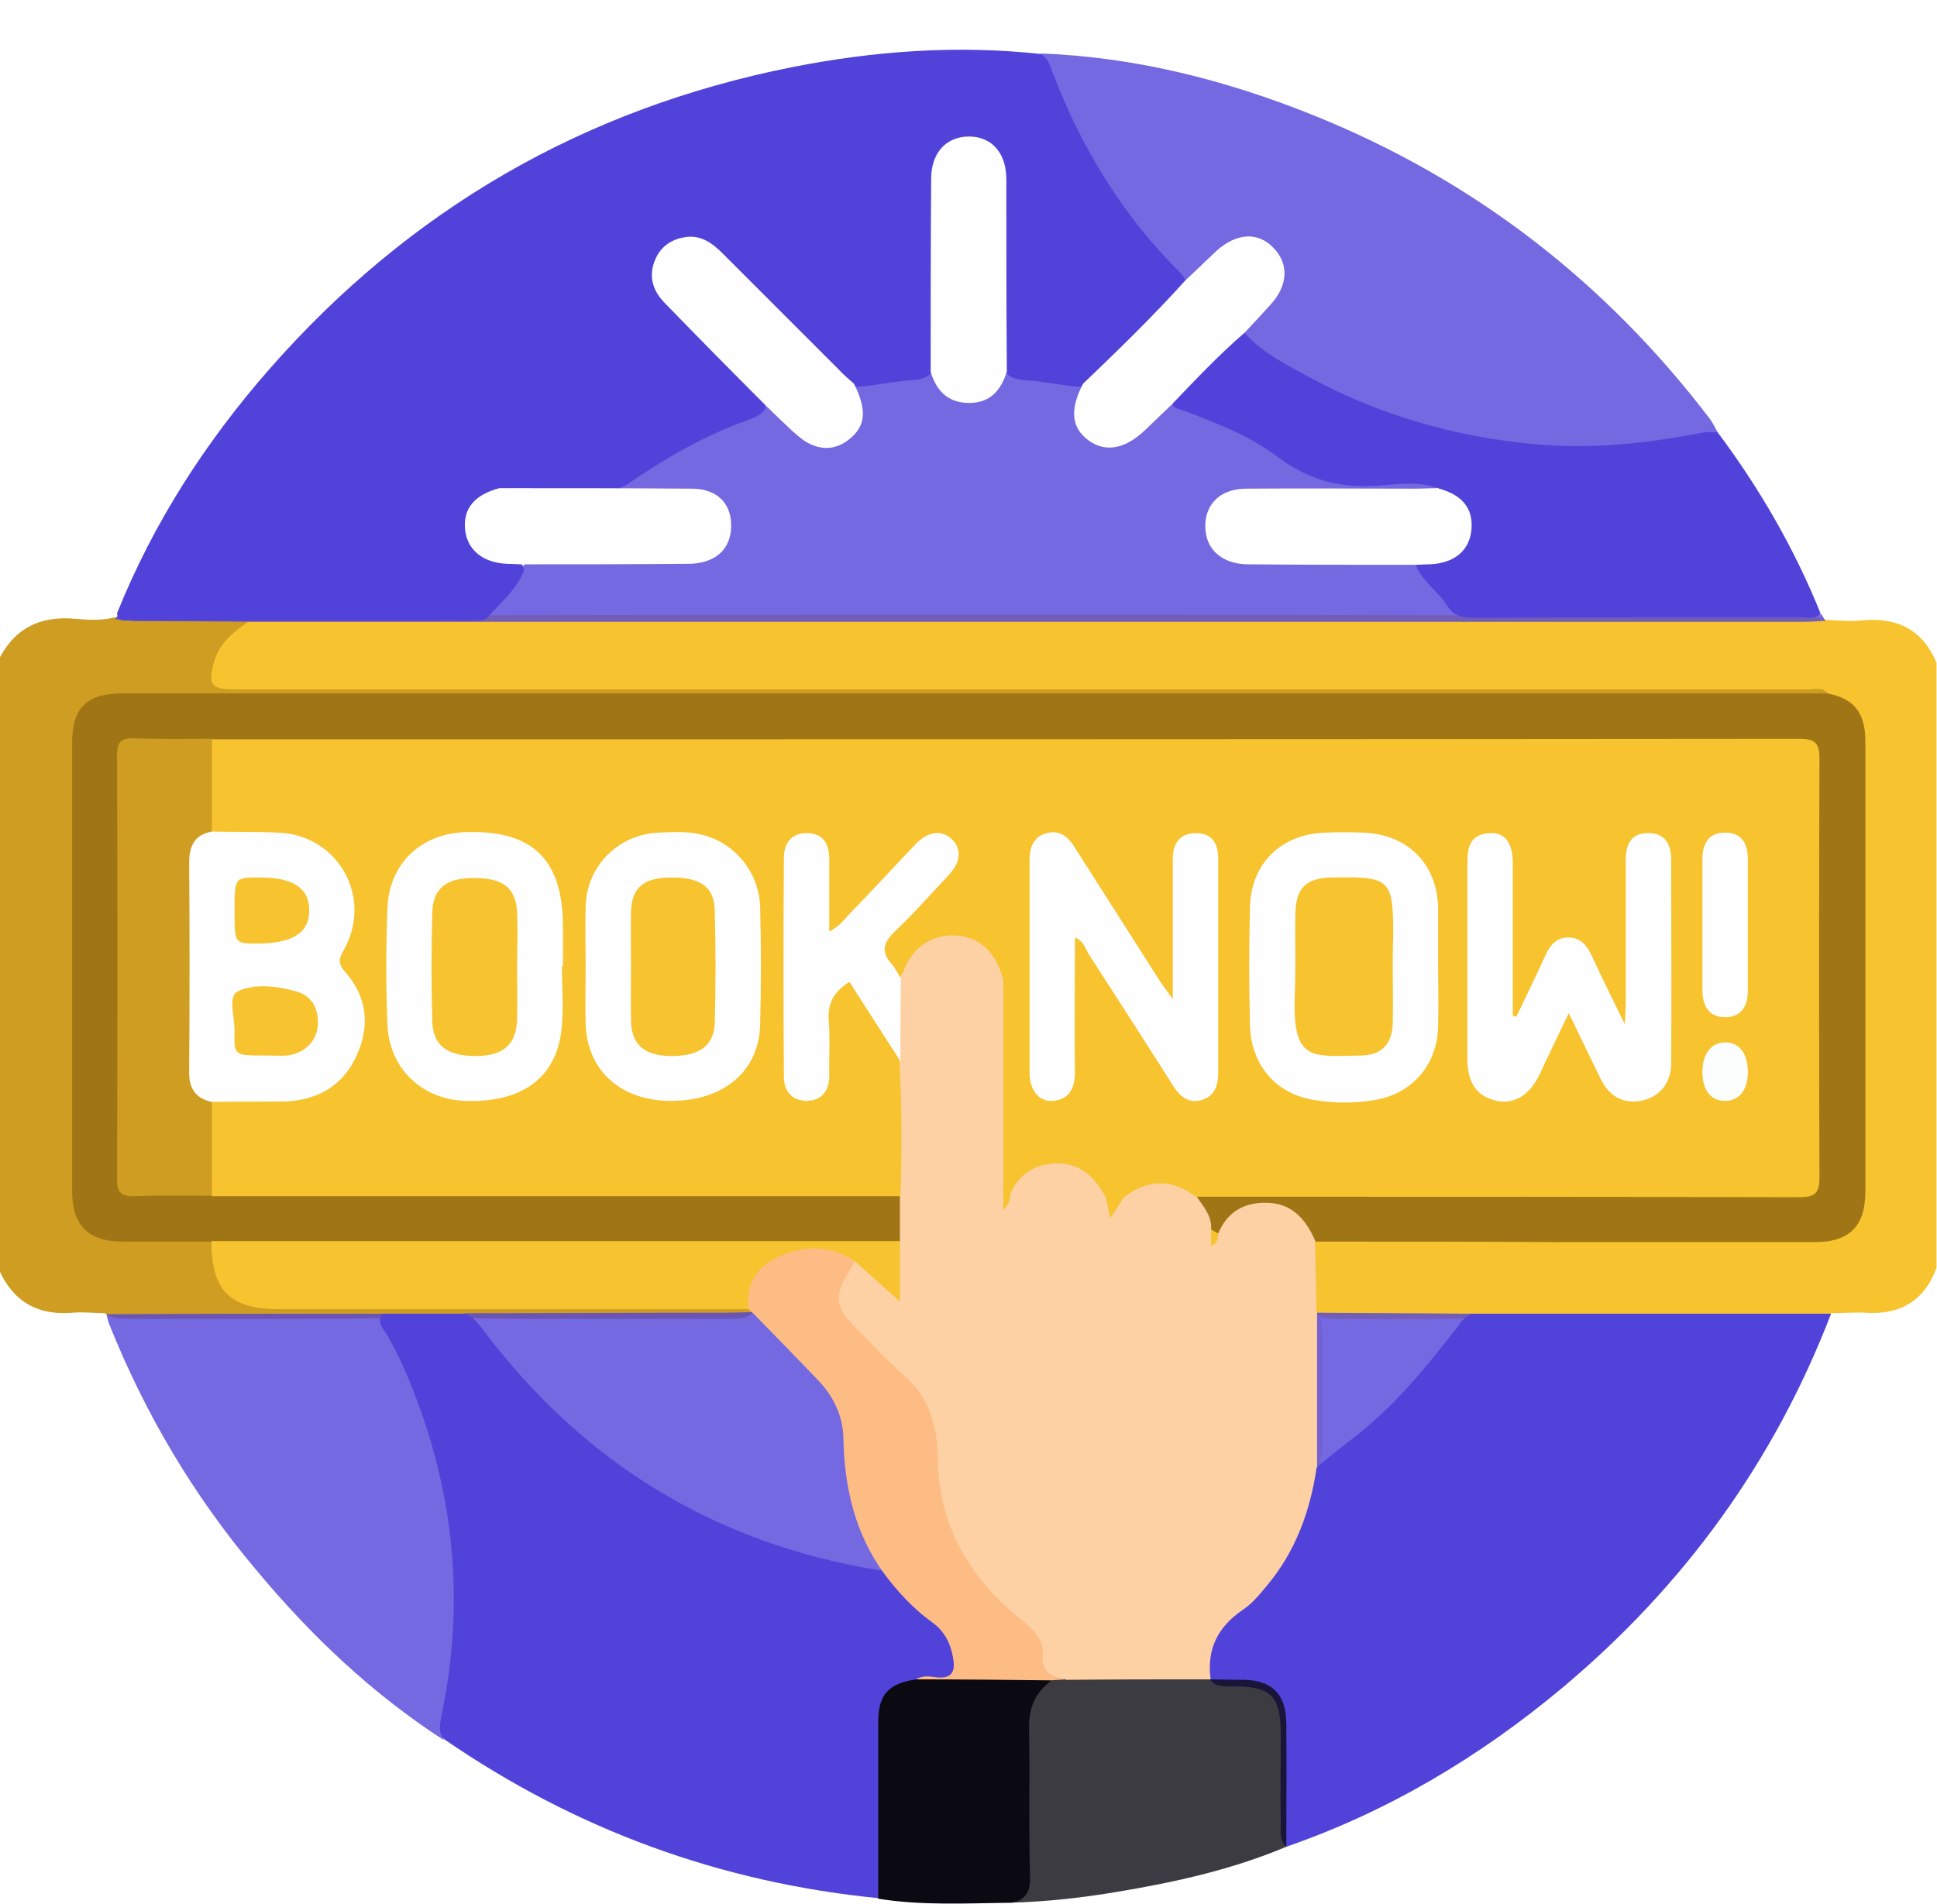
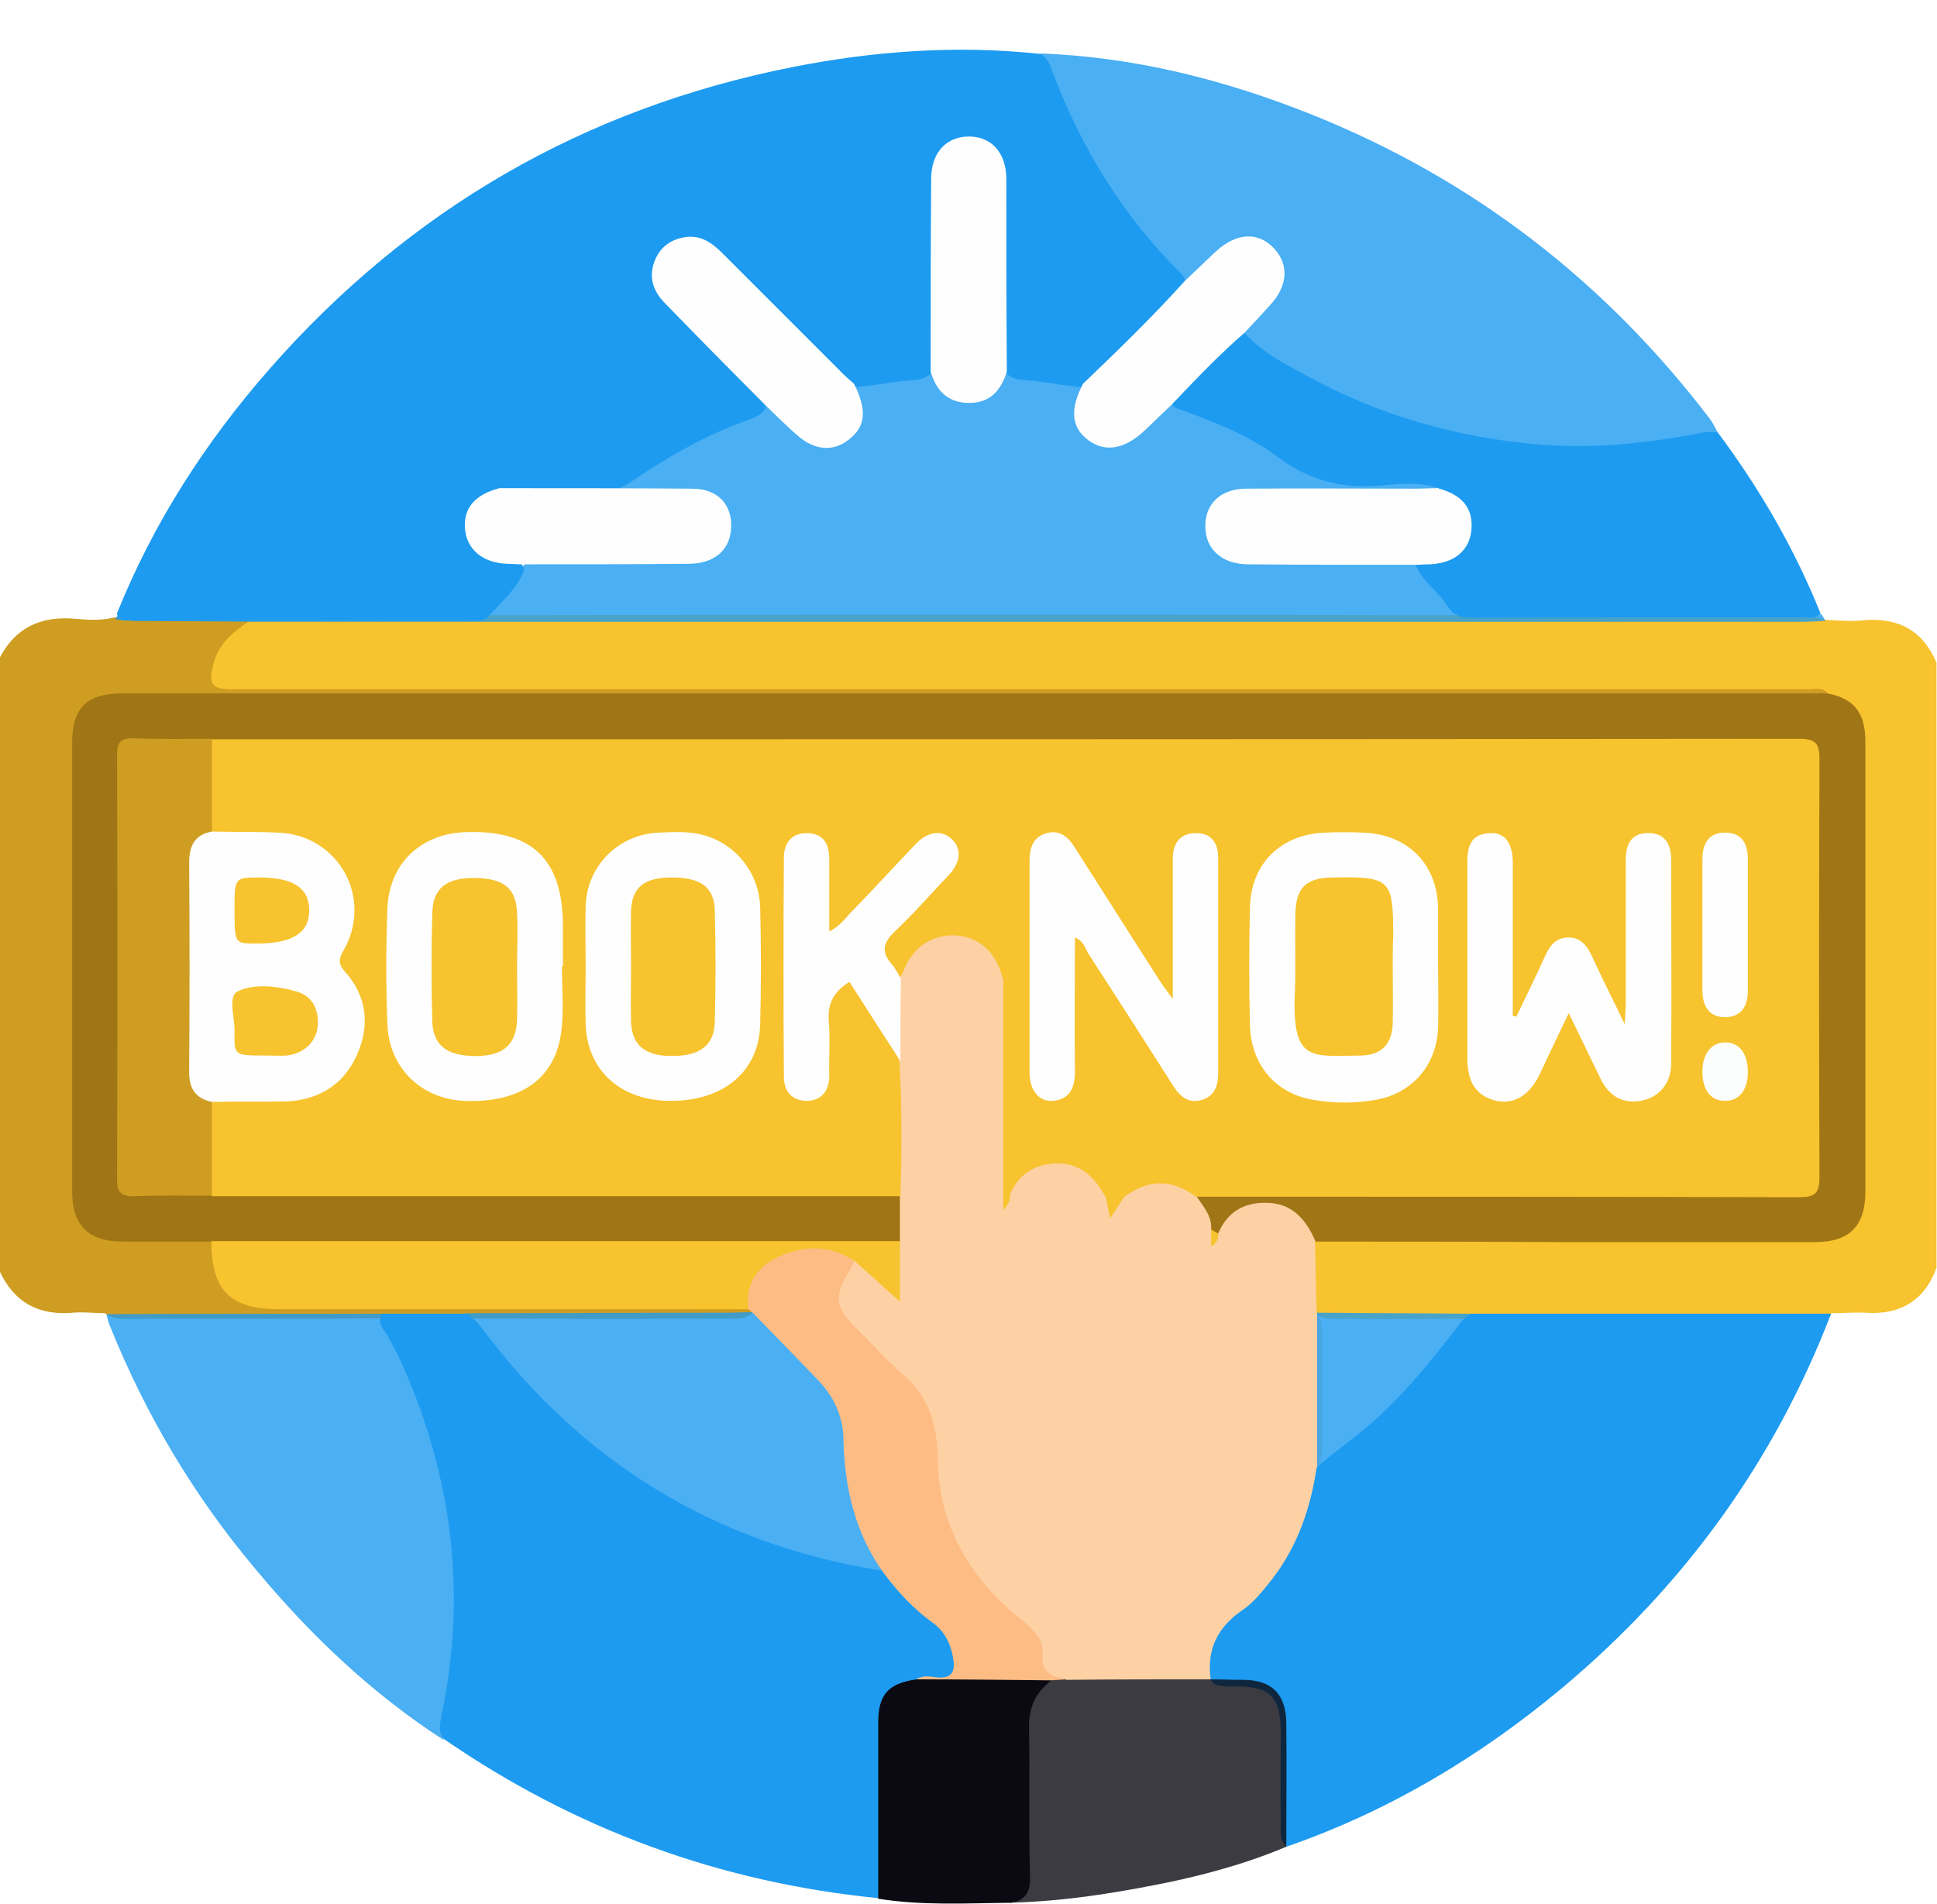
<svg xmlns="http://www.w3.org/2000/svg" version="1.1" id="Layer_1" x="0px" y="0px" width="384px" height="377.5px" viewBox="0 0 384 377.5" style="enable-background:new 0 0 384 377.5;" xml:space="preserve">
  <style type="text/css">
	.st0{fill:#F7C32E;}
	.st1{fill:#CE9D21;}
- 	.st2{fill:#5143D9;}
- 	.st3{opacity:0.8;fill:#5143D9;}
+ 	.st2{fill:#1d9bf0;}
+ 	.st3{opacity:0.8;fill:#1d9bf0;}
	.st4{opacity:0.8;fill:#0B0A12;}
	.st5{fill:#0B0A12;}
	.st6{fill:#FDD1A3;}
	.st7{fill:#A07515;}
	.st8{fill:#FEBC85;}
	.st9{fill:#FEFEFE;}
	.st10{fill:#FCFEFD;}
</style>
  <g>
    <path class="st0" d="M361.6,122.9c2.6,0.1,5.3,0.4,7.8,0.1c6.9-0.6,11.8,2,14.5,8.4c0,40,0,80,0,120c-2.4,6.6-7.3,9.4-14.2,8.9   c-2.2-0.1-4.5,0.1-6.7,0.1c-1.4,1.1-3,1.1-4.6,1.1c-22.2,0-44.4,0.1-66.6,0c-8.5,0-17,0.1-25.5,0c-1.9,0-3.8,0.2-5.4-0.9   c-1.8-4.8-1.6-9.7-0.2-14.6c2-1.6,4.3-1.1,6.5-1.1c29.5,0,58.9,0,88.4,0c11.2,0,12.9-1.8,12.9-13.1c0-27.7,0-55.5,0-83.2   c0-6.4-1.3-8.2-6.6-10.4c-2.2-0.9-4.4-0.6-6.7-0.6c-101.5,0-203,0-304.5,0c-1.6,0-3.3,0-4.9,0c-4.4-0.1-5.8-1.9-4.7-6.2   c1.1-4.4,4-7.4,8.2-9c1.5-0.4,3-0.3,4.5-0.3c76.7-0.2,153.4-0.3,230.1-0.1c23.9,0,47.7,0,71.6,0.1   C357.7,122.1,359.7,122,361.6,122.9z" />
    <path class="st1" d="M49.5,123.1c-3.1,2.1-6,4.3-7.1,8.2c-1.2,4.4-0.6,5.4,3.9,5.4c93.7,0,187.3,0,281,0c10.4,0,20.7,0,31.1,0   c1.3,0,2.8-0.5,3.9,0.7c-1.5,1.5-3.5,1.2-5.3,1.2c-9.1,0.1-18.2,0-27.4,0c-100.5,0-201,0-301.5,0c-11.2,0-12.7,1.4-12.7,12.8   c0,26.9,0,53.7,0,80.6c0,1.4,0,2.8,0,4.1c0.3,5.8,2.8,8.4,8.6,8.7c4.2,0.2,8.5,0,12.7,0.1c1.7,0,3.5-0.1,5.1,0.9   c1,0.9,1.1,2.2,1.3,3.4c1.4,6.9,4.3,9.2,11.4,9.2c29.2,0,58.3,0,87.5,0c2.1,0,4.2-0.3,6.3,0.5c0.6,0.4,1.4,0.8,0.6,1.7   c-1.6,1.1-3.3,0.9-5.1,0.9c-17.2,0-34.4,0.1-51.5-0.1c-5.6,0.1-11.2,0.1-16.8,0c-16.9,0.2-33.9,0.1-50.8,0.1   c-1.4,0-2.7-0.2-3.9-1.1c-2.1,0-4.2-0.3-6.3-0.1c-6.8,0.6-11.7-2-14.6-8.3c0-40.5,0-81,0-121.5c3.2-6.1,8.2-8.4,15-7.8   c2.4,0.2,5,0.4,7.4-0.2c8.3-1,16.7-0.4,25.1-0.4C48.3,122.2,49,122.5,49.5,123.1z" />
    <path class="st2" d="M291.7,260.5c23.8,0,47.6,0,71.3,0c-11.3,29.4-29.2,54-53.3,74.2c-16.4,13.7-34.5,24.5-54.7,31.5   c-1.4-1.4-1.1-3.2-1.1-4.9c-0.1-6,0-11.9,0-17.9c-0.1-7-2-8.9-8.8-9c-1.5,0-3,0.1-4.4-0.5c-2.7-2.5-1.6-5.5-0.8-8.2   c0.8-2.6,2.7-4.4,4.8-6.1c8-6.5,13-14.9,14.7-25.1c0.2-1.1,0.4-2.2,1.1-3.1c3.1-2.7,6.4-5.1,9.6-7.7c7.2-5.9,13-13.1,18.7-20.4   C289.6,262.1,290.4,261.1,291.7,260.5z" />
    <path class="st2" d="M75.8,260.5c5.5,0,11,0,16.5,0c1.3,0.6,2.2,1.6,3.1,2.7c19.9,26.7,46.2,42.9,79.1,48.2c0.5,0.1,1,0.2,1.4,0.5   c3.6,3.5,7,7.1,10.9,10.2c1.6,1.3,2.4,3.2,2.9,5.2c1.1,4.4,0,6-4.6,6.1c-1.4,0.1-2.7,0.2-4,0.7c-4.8,1.8-5.8,3.2-5.8,8.3   c-0.1,9.6,0,19.2,0,28.7c0,1.8,0.4,3.8-1.1,5.3c-31.4-3.1-60.1-13.6-86.1-31.5c-1.3-1.4-0.9-3-0.6-4.6c5.1-24.2,2.2-47.5-7.9-70.1   c-0.9-1.9-1.9-3.8-2.9-5.6C75.8,263.4,74.7,262.1,75.8,260.5z" />
    <path class="st3" d="M75.8,260.5c3.4,7.2,7,14.3,9.5,21.9c4.4,13.7,6.2,27.7,5.4,42c-0.4,6.9-1.9,13.7-2.8,20.6   c-14.2-9.2-26.4-20.8-37.2-33.8c-12.3-14.6-21.9-30.8-29-48.5c-0.3-0.7-0.4-1.4-0.6-2.1C39.2,260.5,57.5,260.5,75.8,260.5z" />
    <path class="st4" d="M240,333c2.2,0,4.5,0.1,6.7,0.1c5.4,0.1,8.2,2.8,8.3,8.4c0.1,8.2,0,16.5,0,24.7c-10.7,4.5-21.9,7-33.3,8.9   c-7.1,1.2-14.2,2-21.5,2.2c2.6-2.6,2.7-5.8,2.7-9.2c-0.1-8.6-0.1-17.2,0-25.8c0-4.2,1.3-7.9,5.4-9.8c1.1-0.4,2.3-0.4,3.5-0.5   c7.7-0.1,15.4,0,23.1,0C236.7,332,238.5,331.9,240,333z" />
    <path class="st5" d="M208.5,333.2c-3.3,2.4-4.6,5.5-4.5,9.6c0.2,9.7-0.1,19.5,0.2,29.2c0.1,3.1-0.8,4.8-3.8,5.3   c-8.8,0.1-17.6,0.6-26.3-0.8c0-11.6,0-23.2,0-34.9c0-5.6,2-7.8,7.6-8.6c7.2-0.2,14.3-1.5,21.5-1C205,332.1,206.9,331.8,208.5,333.2   z" />
    <path class="st2" d="M23.2,121.6c7.2-17.9,17.5-33.9,30.2-48.4c27.8-31.7,62.4-51.7,103.7-59.9c16.2-3.2,32.6-4.4,49.2-2.6   c1.4,0.8,1.9,2.3,2.4,3.7c5.7,15,13.9,28.4,25.3,39.7c0.4,0.4,0.8,1,1,1.5c0.2,1.4-0.8,2.3-1.7,3.2c-5.2,5.3-10.5,10.6-15.8,15.8   c-1.1,1.1-2.2,2.1-3.8,2.1c-3.5-0.3-6.8-1.1-10.3-1.3c-1.6-0.1-3.2-0.4-4.3-1.8c-0.9-1.8-0.7-3.7-0.7-5.5c0-9.8,0-19.7,0-29.5   c0-1.7,0.1-3.5-0.4-5.2c-0.9-3.1-3-4.8-5.9-4.8c-2.9,0-5,1.6-6,4.7c-0.5,1.7-0.5,3.5-0.5,5.2c0,10,0,19.9,0,29.9   c0,1.7,0.2,3.5-0.6,5.1c-1,1.5-2.7,1.8-4.3,1.9c-3.5,0.2-6.9,1-10.3,1.3c-2.1,0-3.3-1.5-4.7-2.8c-7.1-7-14.1-14.1-21.1-21.1   c-1.5-1.5-3-2.9-5-3.9c-2.7-1.4-5.2-0.9-7.3,1c-2.1,1.9-2.7,4.4-1.6,7.2c0.6,1.7,1.8,3,3.1,4.2c5.2,5.2,10.4,10.4,15.6,15.6   c1.2,1.2,2.9,2.2,2.2,4.4c-1,1.2-2.5,1.7-3.9,2.2c-8.3,3-15.8,7.4-23,12.3c-1.9,1.3-3.9,1.5-6,1.6c-6.5,0.2-13-0.5-19.4,0.4   c-4.5,1.5-6.2,3.5-6,6.9c0.2,3.5,2.5,5.6,7.1,6.4c1.4,0.3,3.2-0.2,3.5,2c-1.4,3.7-4.5,6.2-7,9.1c-0.9,1-2.3,0.9-3.5,0.9   c-22.4,0-44.9,0-67.3,0C25.1,122.8,23.4,123.7,23.2,121.6z" />
    <path class="st3" d="M169.3,76.1c4.9-1.6,10.2-1.4,15.2-2.4c0.5,0.2,0.8,0.6,1.1,1c4.5,5.8,8.3,5.7,12.8-0.1   c0.3-0.4,0.7-0.7,1.2-0.8c5,1,10.2,0.8,15.2,2.4c0.6,1.3-0.2,2.4-0.5,3.6c-0.6,2.7-0.1,5,2.1,6.7c2.2,1.7,4.6,1.6,7,0.5   c2.1-0.9,3.6-2.7,5.2-4.2c1.2-1.2,2.3-2.7,4.3-2.6c9.5,2.6,17.9,7.6,26.1,12.9c2.3,1.5,4.6,2.3,7.4,2.2c5.1-0.1,10.3-0.2,15.4,0.1   c1.2,0.1,3.5-0.7,2.9,2.1c-1.8,0.9-3.7,0.7-5.5,0.7c-10.5,0-21-0.1-31.4,0.1c-5.2,0.1-7.9,3-7.1,7.4c0.5,3,2.9,4.9,6.9,5.2   c4,0.3,8,0.1,12,0.1c5.4,0,10.7,0,16.1,0c1.7,0,3.5-0.1,5.1,0.8c1.8,1.7,3.7,3.4,5.1,5.5c2.2,3.2,5,4.3,8.9,4.3   c20.6-0.1,41.2-0.1,61.8-0.1c1.5,0,3-0.1,4.5,0.3c0.3,0.4,0.5,0.9,0.8,1.3c-1.5,0.1-3,0.2-4.5,0.2c-100.3,0-200.6,0-300.9,0   c-2.2,0-4.5,0-6.7,0c-7.5-0.1-15.1-0.1-22.6-0.2c-1.5,0-2.9-0.2-4.4-0.3c0.2-0.3,0.5-0.7,0.7-1c1.1,1.3,2.5,0.8,3.8,0.8   c21.7,0,43.5,0,65.2,0.1c2.2,0,3.8-0.5,5-2.4c1.8-2.9,5-4.8,6.3-8.2c1.5-1.5,3.5-1.1,5.3-1.1c8.5-0.1,17,0,25.4,0   c1.7,0,3.5,0,5.2-0.7c2.9-1.1,4.3-3.3,4.1-6.4c-0.2-3-2.1-4.7-4.9-5.4c-1.5-0.4-3-0.3-4.5-0.3c-10,0-20,0-29.9,0   c-1.8,0-3.8,0.4-5.2-1.3c4.5-1.4,9.1-0.6,13.7-0.5c5.7,0.1,10.8-0.4,15.6-4.1c6.6-4.9,14.2-8.2,21.9-11c0.5-0.2,1-0.7,1.5-1   c2.1,0.1,3.1,1.9,4.4,3.1c1.1,1,2.1,2.1,3.4,2.9c2.6,1.6,5.3,2.2,8,0.3c2.7-1.9,3.1-4.6,2.1-7.6C169.2,78,168.7,77.1,169.3,76.1z" />
    <path class="st3" d="M235,55.7c-7.6-5.8-12.6-13.6-17.6-21.5c-4.7-7.4-8-15.5-11.1-23.6c18.8,0.7,36.8,5.3,54.2,12.3   c31.7,12.8,57.8,33,78.5,60.2c0.6,0.8,1,1.7,1.5,2.6c-4.5,2.4-9.6,2.6-14.5,3.1c-23.1,2.7-45-1.8-65.6-12.5c-5-2.6-10-5.1-13.9-9.3   c-0.6-2.1,1-3.1,2.1-4.4c1.6-1.7,3.5-3.2,4.4-5.4c1.2-2.9,0.7-5.5-1.5-7.5c-2.2-2-4.8-2.4-7.5-0.8c-2,1.1-3.5,2.7-5.1,4.3   C237.7,54.3,236.9,55.8,235,55.7z" />
    <path class="st2" d="M246.7,66c3.5,3.9,8.1,6.2,12.5,8.6c14.1,7.7,29.3,12.1,45.4,13.5c11.2,1,22-0.2,32.9-2.3c1-0.2,2-0.1,3-0.1   c8.3,11.1,15.2,23,20.4,35.9c-1,1.3-2.5,0.8-3.8,0.8c-21.7,0-43.5,0-65.2,0.1c-2.2,0-3.8-0.5-5-2.4c-1.8-2.9-5-4.8-6.3-8.2   c1-1.2,2.5-0.9,3.8-1.1c3.2-0.5,5.6-2,6.3-5.4c0.6-3.4-0.9-5.7-3.9-7.2c-0.7-0.3-1.4-0.6-1.7-1.4c-3.9-1.4-7.9-0.8-11.8-0.5   c-7.5,0.6-13.9-1.1-20-5.7c-5.6-4.2-12.1-6.7-18.7-9.2c-0.8-0.3-1.7-0.3-2.2-1.2c-0.1-1.3,0.8-2,1.6-2.8c3.3-3.3,6.6-6.7,10-10   C244.7,66.7,245.4,65.8,246.7,66z" />
    <path class="st6" d="M240,333c-9.5,0-19,0-28.6,0.1c-0.8-0.4-1.7-0.3-2.6-0.2c-2,0.2-2.8-0.9-2.8-2.6c0-4-2.2-6.6-5.1-9   c-10.1-8.5-16-19.2-16-32.7c0-5.7-1.8-11-6.4-15c-3.3-2.9-6.2-6.1-9.3-9.2c-5-5.1-4.9-9.2,0.2-14.5c4,0.8,5.5,4.7,8.2,6.7   c-0.6-3.4-0.1-7.2-0.3-10.9c-0.1-2.9-0.1-5.8,0-8.7c-0.2-8.8-0.1-17.6-0.1-26.5c0.3-5.3-0.4-10.6,0.3-15.9c0.6-2.4,1.5-4.7,3.4-6.5   c3.2-3.1,6.9-4.5,11.2-3c4.2,1.5,7.3,4.2,7.6,9.1c0.1,13.9-0.2,27.8,0.2,41.6c5.7-8.4,14.5-8.1,19.7,0.7c0.6,1.2,1.1,2.5,0.8,3   c0.1-0.8,1-1.9,2.2-3c6.3-4,9.5-4,14.8,0.1c1.9,1.9,3.7,3.9,3.3,6.9c-0.1,0.9,0.1,1.9-0.3,2.8c0.3-0.7,0.3-1.6,0.4-2.4   c2.2-4.8,6.1-6.7,11.2-6.2c4.2,0.4,7.2,2.6,8.6,6.6c0.2,0.6,0.3,1.2,0.1,1.8c0.1,4.7,0.2,9.4,0.3,14.1c1,1.3,1.1,2.7,1.1,4.3   c0,7.5,0,14.9,0,22.4c0,1.5-0.1,3-1.1,4.2c-1.3,8.7-4.2,16.6-9.9,23.4c-1.4,1.7-2.9,3.5-4.7,4.7C241.4,322.6,239.2,327,240,333z" />
    <path class="st7" d="M260.8,246.2c-1.9-4.5-4.8-7.8-10.1-7.7c-4.3,0-7.5,2-9.2,6.1c-0.9,0.5-1.1-0.3-1.4-0.8   c0.2-2.7-1.6-4.6-2.9-6.6c1.8-1.6,4-1.2,6.1-1.2c36.4,0,72.7,0,109.1,0c7.1,0,7.1,0,7.1-7.2c0-24.9,0-49.7,0-74.6   c0-6.4,0-6.5-6.5-6.5c-102,0-204,0-306,0c-1.6,0-3.2,0.1-4.9-0.1c-4.5,0.2-9,0.1-13.5,0c-3-0.1-4.3,1-4.3,4.1c0,26.7,0,53.4,0,80.2   c0,3.1,1.2,4.2,4.2,4.2c4.5-0.1,9-0.1,13.5,0c4.6-0.2,9.2-0.1,13.9-0.1c38.6,0,77.1,0,115.7,0c2.3,0,4.8-0.5,6.8,1.2c0,3,0,6,0,9   c-1.6,1.4-3.5,1.2-5.3,1.2c-41.9,0-83.9,0.1-125.8,0c-1.9,0-3.8,0.2-5.3-1.2c-5.9,0-11.7,0-17.6,0c-6.9,0-10.1-3.2-10.1-10   c0-29.6,0-59.2,0-88.8c0-7.1,2.9-9.9,10-9.9c111,0,222.1,0,333.1,0c1.6,0,3.2,0,4.9,0c5.2,1,7.5,3.8,7.5,9.5c0,26.7,0,53.5,0,80.2   c0,3,0,6,0,9c0,6.9-3.1,10.1-10,10.1c-17,0-34,0-51,0C292.8,246.2,276.8,246.2,260.8,246.2z" />
    <path class="st3" d="M261.1,291.2c0-10.3,0-20.6,0-30.9c10.2,0.1,20.4,0.1,30.7,0.2c-7.9,11.4-17.1,21.5-28.4,29.6   C262.6,290.6,262,291.2,261.1,291.2z" />
    <path class="st3" d="M175.4,312.2c-10.5-0.8-20.4-4.2-30.1-8.1c-15.1-6.1-28.1-15.4-39.5-26.9c-5.1-5.1-9.6-10.7-13.6-16.8   c17.2,0,34.4-0.1,51.6-0.1c1.7,0,3.5-0.1,5.2-0.1c1.4,0.2,2.2,1.2,3,2.1c3.5,3.5,7.1,7,10.6,10.6c3.2,3.3,5.3,7.3,5.5,12   c0.5,8.8,1.6,17.4,6.8,24.9C175.5,310.5,176,311.3,175.4,312.2z" />
    <path class="st8" d="M175.4,312.2c-5.9-8-8-17.2-8.2-27c-0.1-4.4-1.9-8.2-4.9-11.4c-4.4-4.6-8.8-9.1-13.3-13.7   c-0.2-0.2-0.4-0.3-0.6-0.5c-1.6-2.4-1-4.8,0.3-7c3.4-5.5,13.6-7.9,19.1-4.6c0.8,0.5,1.4,1,1.6,2c-0.3,0.7-0.6,1.3-1,2   c-3.1,5-2.9,7.1,1.2,11.2c3.2,3.2,6.2,6.6,9.6,9.5c5.1,4.4,6.6,10.1,6.7,16.4c0.2,13.5,6.3,23.8,16.5,32c2.3,1.8,4.5,4,4.3,6.6   c-0.3,3.9,1.6,4.8,4.7,5.3c-1,0.1-2,0.1-3,0.2c-8.9-0.1-17.9-0.2-26.8-0.2c1.3-0.8,2.7-0.6,4-0.4c3.5,0.4,3.8-1.6,3.3-4.1   c-0.5-2.7-1.7-5.1-4.1-6.8C181.2,319.1,178.1,315.8,175.4,312.2z" />
    <path class="st0" d="M169.5,250.1c-4.6-3.1-9.5-3.2-14.5-1.2c-4.7,2-7.3,5.4-6.6,10.7c-31,0-62.1,0-93.1,0   c-9.7,0-13.4-3.7-13.4-13.5c45.5,0,91,0,136.5,0c0,3.8,0,7.7,0,12C175.3,255.3,172.4,252.7,169.5,250.1z" />
    <path class="st9" d="M246.7,66c-5.1,4.4-9.7,9.3-14.4,14.2c-1.7,1.6-3.4,3.3-5.1,4.9c-4,3.9-7.9,4.7-11.3,2.3   c-3.5-2.5-3.9-6.1-1.2-11.3c6.9-6.6,13.8-13.3,20.2-20.4c2.1-2,4.1-3.9,6.2-5.9c4.1-3.7,8.4-3.9,11.5-0.5c3,3.2,2.7,7.5-0.9,11.3   C250.1,62.4,248.4,64.2,246.7,66z" />
    <path class="st9" d="M169.3,76.1c2.5,5,2.4,8.2-0.7,10.8c-2.8,2.4-5.9,2.5-9,0.6c-0.9-0.6-1.8-1.4-2.6-2.1   c-1.8-1.7-3.6-3.4-5.4-5.2c-6.6-6.6-13.2-13.3-19.7-20c-2.4-2.4-3.4-5.2-2.1-8.5c1.1-2.8,3.3-4.3,6.2-4.7c3-0.4,5.2,1.2,7.2,3.2   c7.7,7.7,15.3,15.3,23,23C167.2,74.3,168.3,75.2,169.3,76.1z" />
    <path class="st9" d="M199.6,73.7c-1.2,3.8-3.4,6.3-7.7,6.2c-4.1-0.1-6.3-2.5-7.4-6.2c0-12.7,0-25.4,0.1-38.2c0-4.9,2.6-8,6.7-8.4   c4.9-0.4,8.2,2.9,8.2,8.4C199.5,48.2,199.5,61,199.6,73.7z" />
    <path class="st9" d="M99,96.8c12.7,0,25.4,0,38.2,0.1c5.2,0,8.2,3.3,7.7,8.3c-0.4,4.1-3.5,6.6-8.5,6.6c-11,0.1-22,0.1-32.9,0.1   c-1,0-2-0.1-3-0.1c-4.8-0.2-7.9-2.8-8.3-6.8C91.8,100.8,94.1,98.1,99,96.8z" />
    <path class="st9" d="M285,96.8c4.9,1.3,7.1,4,6.7,8.3c-0.4,4.1-3.4,6.6-8.3,6.8c-1,0-2,0.1-3,0.1c-11,0-22,0-32.9-0.1   c-4.6,0-7.7-2.3-8.4-5.9c-0.9-5.2,2.2-9,7.7-9.1c11.2-0.1,22.5,0,33.7,0C282,96.9,283.5,96.8,285,96.8z" />
    <path class="st0" d="M178.5,237.2c-45.5,0-91,0-136.5,0c-1-1.1-1.2-2.4-1.2-3.8c0.1-4.8-0.5-9.6,0.5-14.3c1-1.8,2.7-1.6,4.3-1.6   c3.2-0.1,6.5,0,9.7,0c6.4-0.1,11.4-2.8,14.2-8.6c2.7-5.5,1.8-10.7-2-15.4c-1.7-2-1.2-3.7-0.2-5.8c3.2-7.2,2-13.4-3.4-18   c-2.6-2.2-5.4-3.5-8.9-3.4c-3.1,0-6.2,0.1-9.4,0c-1.6,0-3.3,0.2-4.3-1.5c-0.6-6.1-1.6-12.2,0.6-18.2c105,0,210,0,314.9-0.1   c3.3,0,3.9,1.1,3.9,4.1c-0.1,27.6-0.1,55.2,0,82.9c0,3.2-1,3.9-4,3.9c-39.9-0.1-79.7-0.1-119.6-0.1c-4.8-3.6-9.6-3.5-14.3,0.1   c-1.2,0.7-2.5,1-3.7-0.1c-2.1-4.1-5.2-6.8-9.9-6.6c-4.3,0.2-7.5,2.3-9.1,6.5c-2-0.6-1-2.2-1-3.3c-0.1-12,0-24.1-0.1-36.1   c0-1.4,0.3-2.7-0.3-4.1c-1.3-4.9-4.5-7.8-9-8.2c-4.7-0.3-8.6,2.1-10.5,6.8c-0.2,0.6-0.5,1.1-0.8,1.6c-5.1-3.4-5.5-6.3-1.3-10.4   c3.3-3.2,6.3-6.8,9.4-10.2c1.6-1.8,3-3.6,1.1-5.9c-1.3-1.6-4-1.2-6.2,1.3c-3.9,4.4-8,8.6-12.1,12.7c-0.5,0.5-1,1.1-1.6,1.6   c-1,0.8-1.9,2.4-3.4,1.6c-1.2-0.6-1-2.2-1.1-3.4c-0.1-3.4,0-6.7-0.1-10.1c-0.1-2.3-0.6-4.5-3.4-4.5c-2.8,0-3.5,2.2-3.5,4.5   c-0.2,13.9-0.1,27.7,0,41.6c0,2.3,0.7,4.4,3.5,4.4c2.8,0,3.3-2.2,3.4-4.5c0.1-3.5,0-7,0-10.5c0-1.6,0.2-3.2,1.1-4.7   c2.5-3.7,4.6-3.8,6.9,0c2.5,4.3,5.8,8.1,7.2,13.1C178.8,219.3,178.8,228.2,178.5,237.2z" />
    <path class="st9" d="M178.5,210.4c-3.4-5.2-6.7-10.4-10.1-15.7c-2.9,1.8-4.4,4.1-4.1,7.7c0.3,3.6,0,7.2,0.1,10.9c0,3-1.5,4.9-4.4,5   c-3,0-4.6-1.9-4.6-4.8c-0.1-14.5-0.1-29,0-43.4c0-2.8,1.4-4.9,4.5-4.9c3.3,0,4.5,2.1,4.5,5.2c0,4.6,0,9.2,0,14.3   c2.1-1,3.2-2.7,4.5-4c4.3-4.4,8.4-8.9,12.6-13.3c2.5-2.6,5.2-2.9,7.2-1c2,1.9,1.8,4.6-0.7,7.2c-3.5,3.7-6.9,7.6-10.6,11.1   c-2.3,2.2-2.8,4-0.6,6.5c0.7,0.8,1.2,1.9,1.8,2.8C178.5,199.4,178.5,204.9,178.5,210.4z" />
    <path class="st0" d="M198.9,193.6c1,1.3,0.6,2.9,0.6,4.3c0,11.8,0,23.6,0,35.4c0,1.3-0.6,2.7,0.7,3.8c0.1,0.9-0.3,1.7-1.3,2.9   C198.9,224.1,198.9,208.8,198.9,193.6z" />
    <path class="st0" d="M219.2,237.2c1.2,0,2.5,0,3.7,0.1c-0.9,1.3-1.7,2.6-2.8,4.3C219.7,239.9,219.5,238.5,219.2,237.2z" />
    <path class="st0" d="M240.1,243.8c0.5,0.3,0.9,0.5,1.4,0.8c0,1-0.2,1.9-1.4,2.5C240.1,245.9,240.1,244.9,240.1,243.8z" />
    <path class="st1" d="M42,218.5c0,6.2,0,12.4,0,18.6c-5.1,0-10.2-0.1-15.3,0.1c-2.5,0.1-3.5-0.6-3.5-3.3c0.1-28.1,0.1-56.1,0-84.2   c0-2.7,0.9-3.4,3.5-3.3c5.1,0.2,10.2,0.1,15.3,0.1c0,6.1,0,12.3,0,18.4c-3.4,2.9-3.5,6.8-3.4,10.9c0.1,10.9,0.2,21.7,0,32.6   C38.5,212.2,39,215.7,42,218.5z" />
    <path class="st9" d="M300.6,201.6c1.9-4,3.9-8,5.7-12c0.9-2.1,2.2-3.7,4.6-3.7c2.5,0,3.7,1.6,4.7,3.7c1.9,4.2,4,8.3,6.5,13.5   c0.1-2.1,0.2-3.1,0.2-4.1c0-9.5,0-19,0-28.5c0-3,1-5.3,4.4-5.3c3.3-0.1,4.6,2.2,4.6,5.2c0,13.5,0.1,27,0,40.5c0,4-2.5,6.8-6.1,7.4   c-3.7,0.6-6.3-1.1-7.9-4.4c-2-4.1-4-8.3-6.3-13c-2.1,4.4-4,8.3-5.8,12.2c-2,4.1-5,5.9-8.5,5.2c-3.9-0.9-5.8-3.5-5.8-8.4   c0-13,0-26,0-39c0-3.1,0.7-5.5,4.4-5.7c3-0.2,4.6,1.9,4.6,5.9c0,10.1,0,20.2,0,30.4C300.1,201.4,300.3,201.5,300.6,201.6z" />
    <path class="st9" d="M42,218.5c-3.4-0.7-4.6-2.9-4.5-6.2c0.1-13.7,0.1-27.5,0-41.2c0-3.4,1.1-5.6,4.5-6.2c4.4,0.1,8.7,0,13.1,0.2   c11.9,0.4,18.9,12.8,13.1,23.2c-1,1.7-1.3,2.7,0.2,4.4c4.3,4.8,5,10.5,2.4,16.4c-2.6,5.9-7.4,8.9-13.8,9.3   C52,218.5,47,218.4,42,218.5z" />
    <path class="st9" d="M213.1,185.9c0,9.1-0.1,17.9,0,26.6c0,3.2-1,5.5-4.4,5.8c-2.7,0.2-4.6-2.1-4.6-5.6c0-14,0-28,0-42   c0-2.4,0.6-4.6,3.1-5.4c2.7-0.9,4.5,0.5,5.9,2.8c5.5,8.6,11,17.3,16.5,25.9c0.7,1.1,1.5,2.2,2.9,4.1c0-8.8,0-16.6,0-24.4   c0-1.2,0-2.5,0-3.7c0.1-2.9,1.5-4.8,4.6-4.8c3.1,0,4.4,2,4.4,4.9c0,8.2,0,16.5,0,24.7c0,6,0,12,0,18c0,2.5-0.7,4.5-3.2,5.3   c-2.6,0.8-4.3-0.6-5.6-2.6c-5.6-8.8-11.3-17.7-17-26.5C215.1,187.9,214.8,186.6,213.1,185.9z" />
    <path class="st9" d="M285.1,191.8c0,3.9,0.1,7.7,0,11.6c-0.1,7.6-5,13.4-12.4,14.7c-4.1,0.7-8.3,0.7-12.3,0   c-7.4-1.2-12.3-6.8-12.6-14.6c-0.2-7.9-0.2-15.7,0-23.6c0.2-8.8,6.3-14.6,15.1-14.8c2.4-0.1,4.7-0.1,7.1,0c9,0.2,15,6.2,15.1,15.1   C285.1,184,285.1,187.9,285.1,191.8z" />
    <path class="st9" d="M116.1,191.6c0-4-0.1-8,0-12c0.3-8,6.5-14.1,14.4-14.5c2.9-0.1,5.8-0.3,8.6,0.4c6.6,1.6,11.4,7.5,11.6,14.4   c0.2,7.7,0.2,15.5,0,23.2c-0.2,9.3-7.2,15.2-17.7,15.2c-9.9,0-16.6-6-16.9-15.2C116,199.3,116.1,195.4,116.1,191.6   C116.1,191.6,116.1,191.6,116.1,191.6z" />
    <path class="st9" d="M111.4,191.6c0,4.2,0.4,8.5-0.1,12.7c-1.1,9.5-7.9,14.4-19.1,14c-8.6-0.3-15.1-6.5-15.4-15.2   c-0.3-7.6-0.3-15.3,0-22.9c0.3-9,6.7-15,15.7-15.2c13.1-0.4,19.1,5.5,19.1,18.7c0,2.6,0,5.2,0,7.9   C111.5,191.6,111.4,191.6,111.4,191.6z" />
    <path class="st9" d="M337.5,183.4c0-4.4,0-8.7,0-13.1c0-3,1.2-5.2,4.5-5.2c3.3,0,4.5,2.2,4.5,5.2c0,8.7,0,17.4,0,26.2   c0,3.1-1.4,5.2-4.5,5.2c-3.2,0-4.5-2.2-4.5-5.3C337.5,192.1,337.5,187.7,337.5,183.4z" />
    <path class="st10" d="M337.5,212.2c0.1-3.4,1.9-5.6,4.7-5.5c2.7,0.1,4.3,2.3,4.3,5.9c0,3.5-1.7,5.7-4.5,5.7   C339.1,218.3,337.4,216.1,337.5,212.2z" />
    <path class="st0" d="M52.5,209.3c-6,0-6.1,0-6-4.6c0.1-2.8-1.4-7.1,0.6-8.1c3.2-1.6,7.6-1.1,11.3-0.1c3.3,0.8,4.8,3.3,4.6,6.8   c-0.2,3.2-2.7,5.6-6.1,6C55.5,209.4,54,209.3,52.5,209.3z" />
    <path class="st0" d="M46.5,180.4c0-6.4,0-6.4,5-6.4c6.6,0,9.8,2.1,9.8,6.5c0,4.5-3.3,6.6-10.5,6.6   C46.5,187.1,46.5,187.1,46.5,180.4z" />
    <path class="st0" d="M276.1,191.7c0,3.7,0.1,7.5,0,11.2c-0.1,4.1-2.2,6.3-6.2,6.4c-9.8,0.1-13.8,1.5-13.2-12.3   c0.2-5.2,0-10.5,0.1-15.7c0.1-5.2,2-7.2,7.3-7.3c11.6-0.2,12.1,0.3,12.1,11.7C276.1,187.7,276.1,189.7,276.1,191.7z" />
    <path class="st0" d="M125.1,191.5c0-3.6-0.1-7.2,0-10.9c0.2-4.7,2.6-6.6,8.1-6.6c5.7,0,8.4,1.9,8.5,6.6c0.2,7.4,0.2,14.7,0,22.1   c-0.1,4.6-3,6.7-8.5,6.7c-5.3,0-7.9-2.1-8.1-6.7C125,199,125.1,195.2,125.1,191.5z" />
    <path class="st0" d="M102.5,191.8c0,3.5,0.1,7,0,10.5c-0.2,4.9-2.8,7.1-8.2,7.1c-5.7,0-8.5-2.1-8.6-7c-0.2-7.1-0.2-14.2,0-21.3   c0.1-4.9,2.7-7,8.2-7c5.8,0,8.4,1.9,8.6,6.9C102.7,184.5,102.5,188.2,102.5,191.8z" />
  </g>
</svg>
